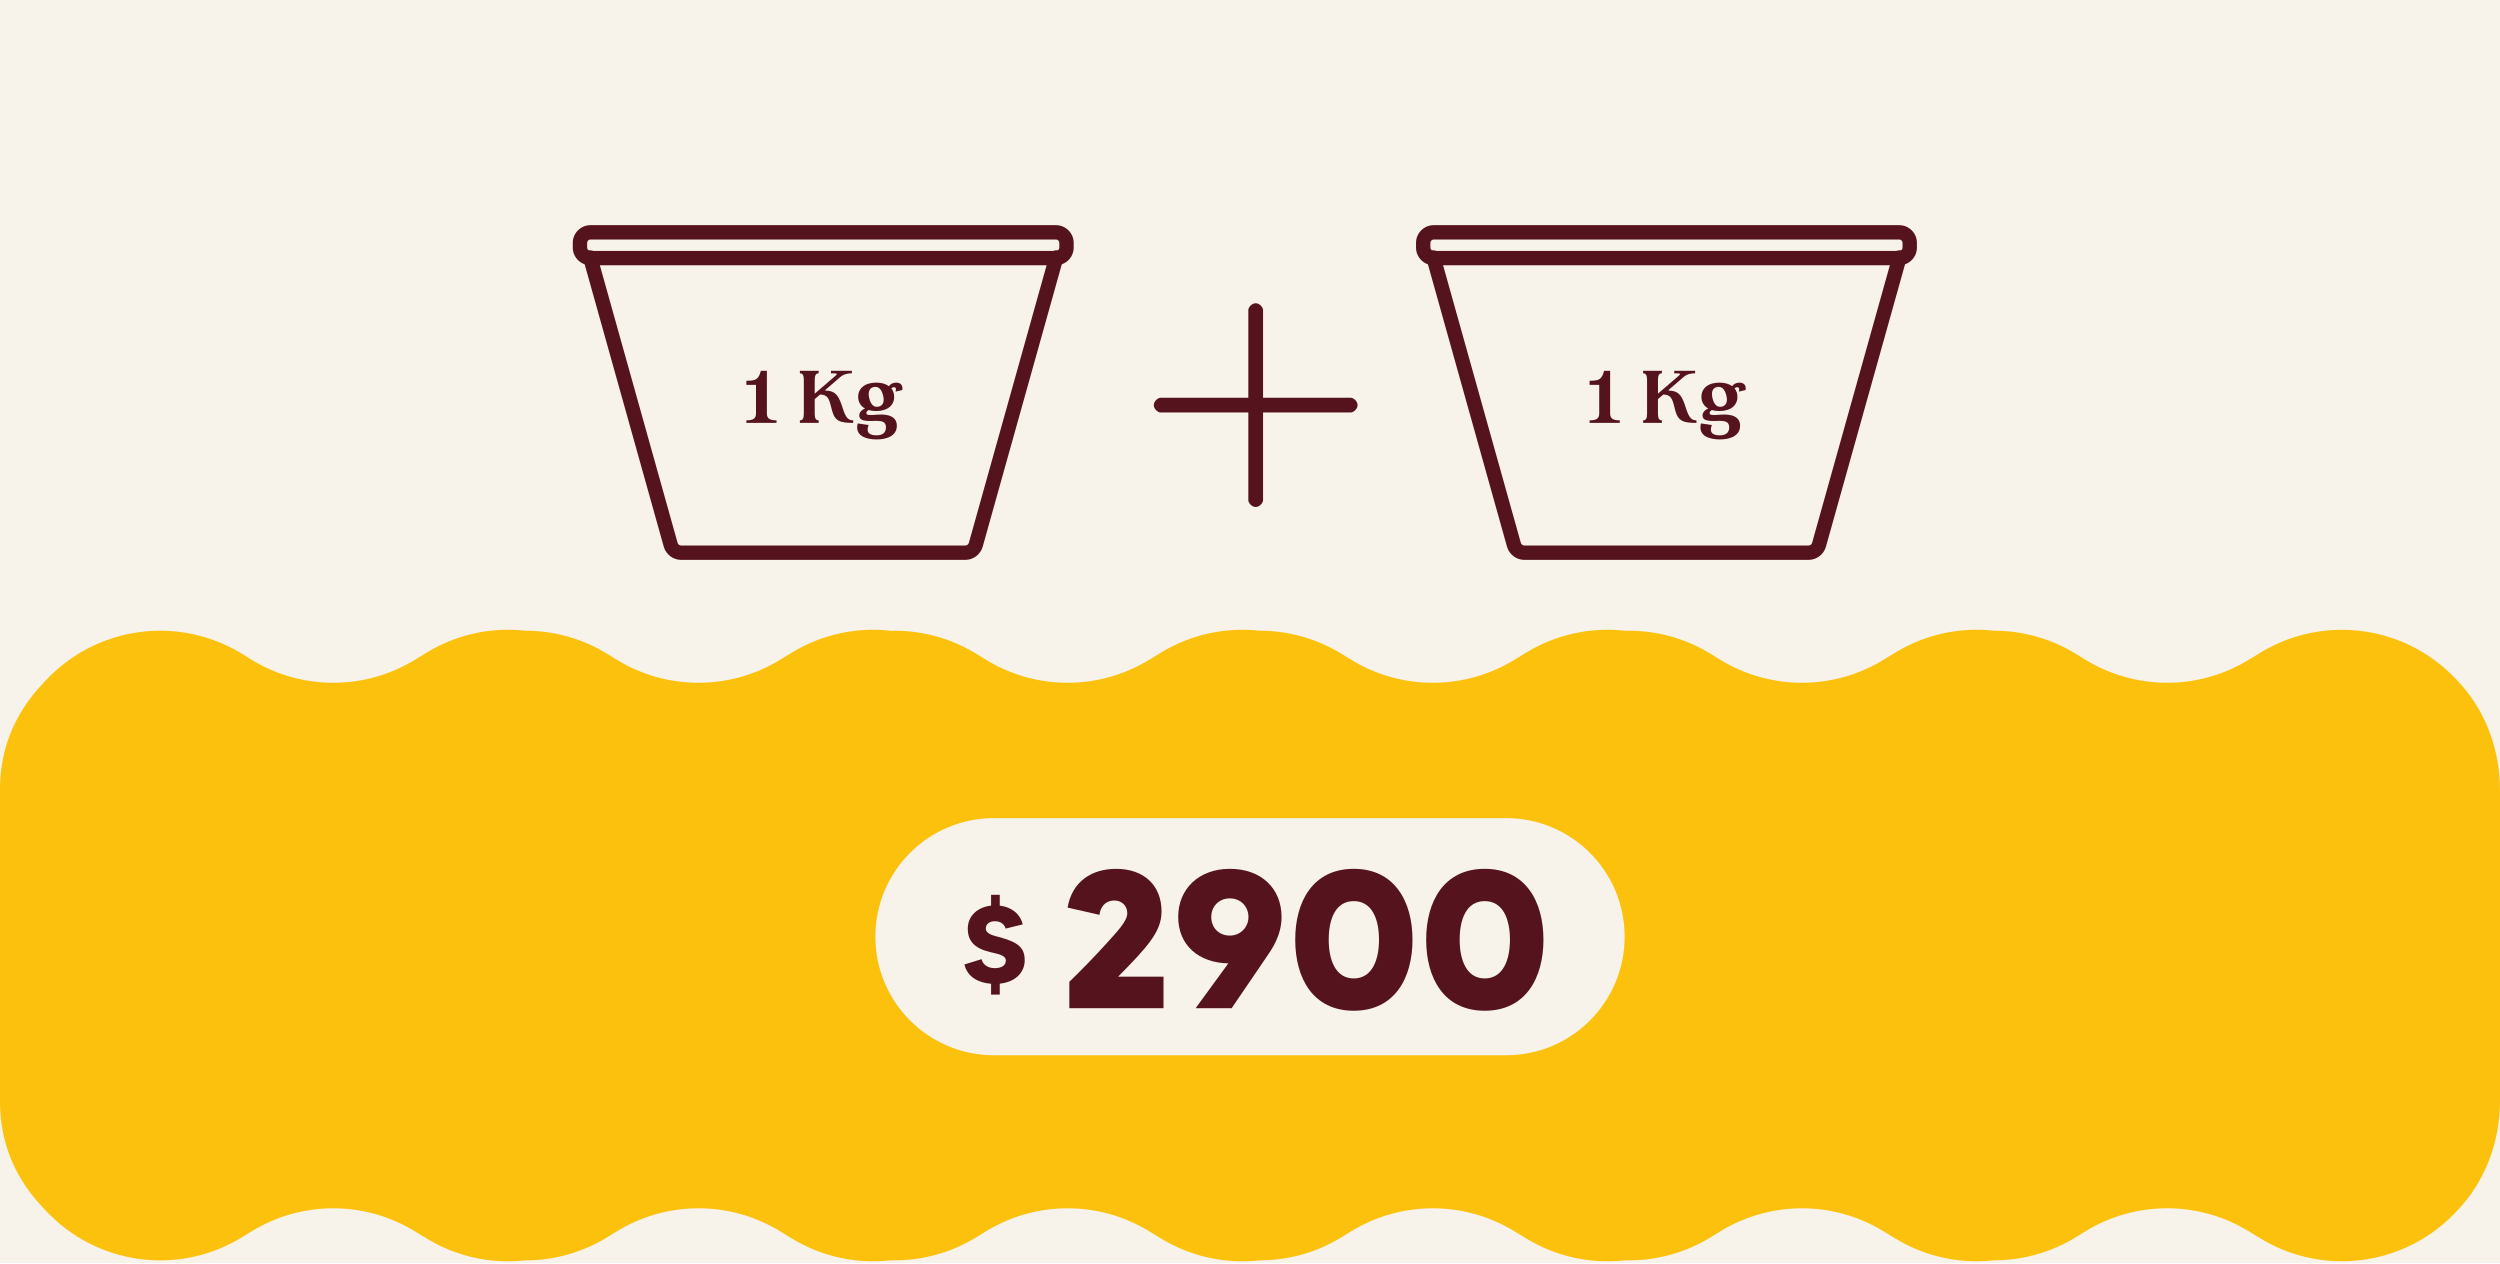
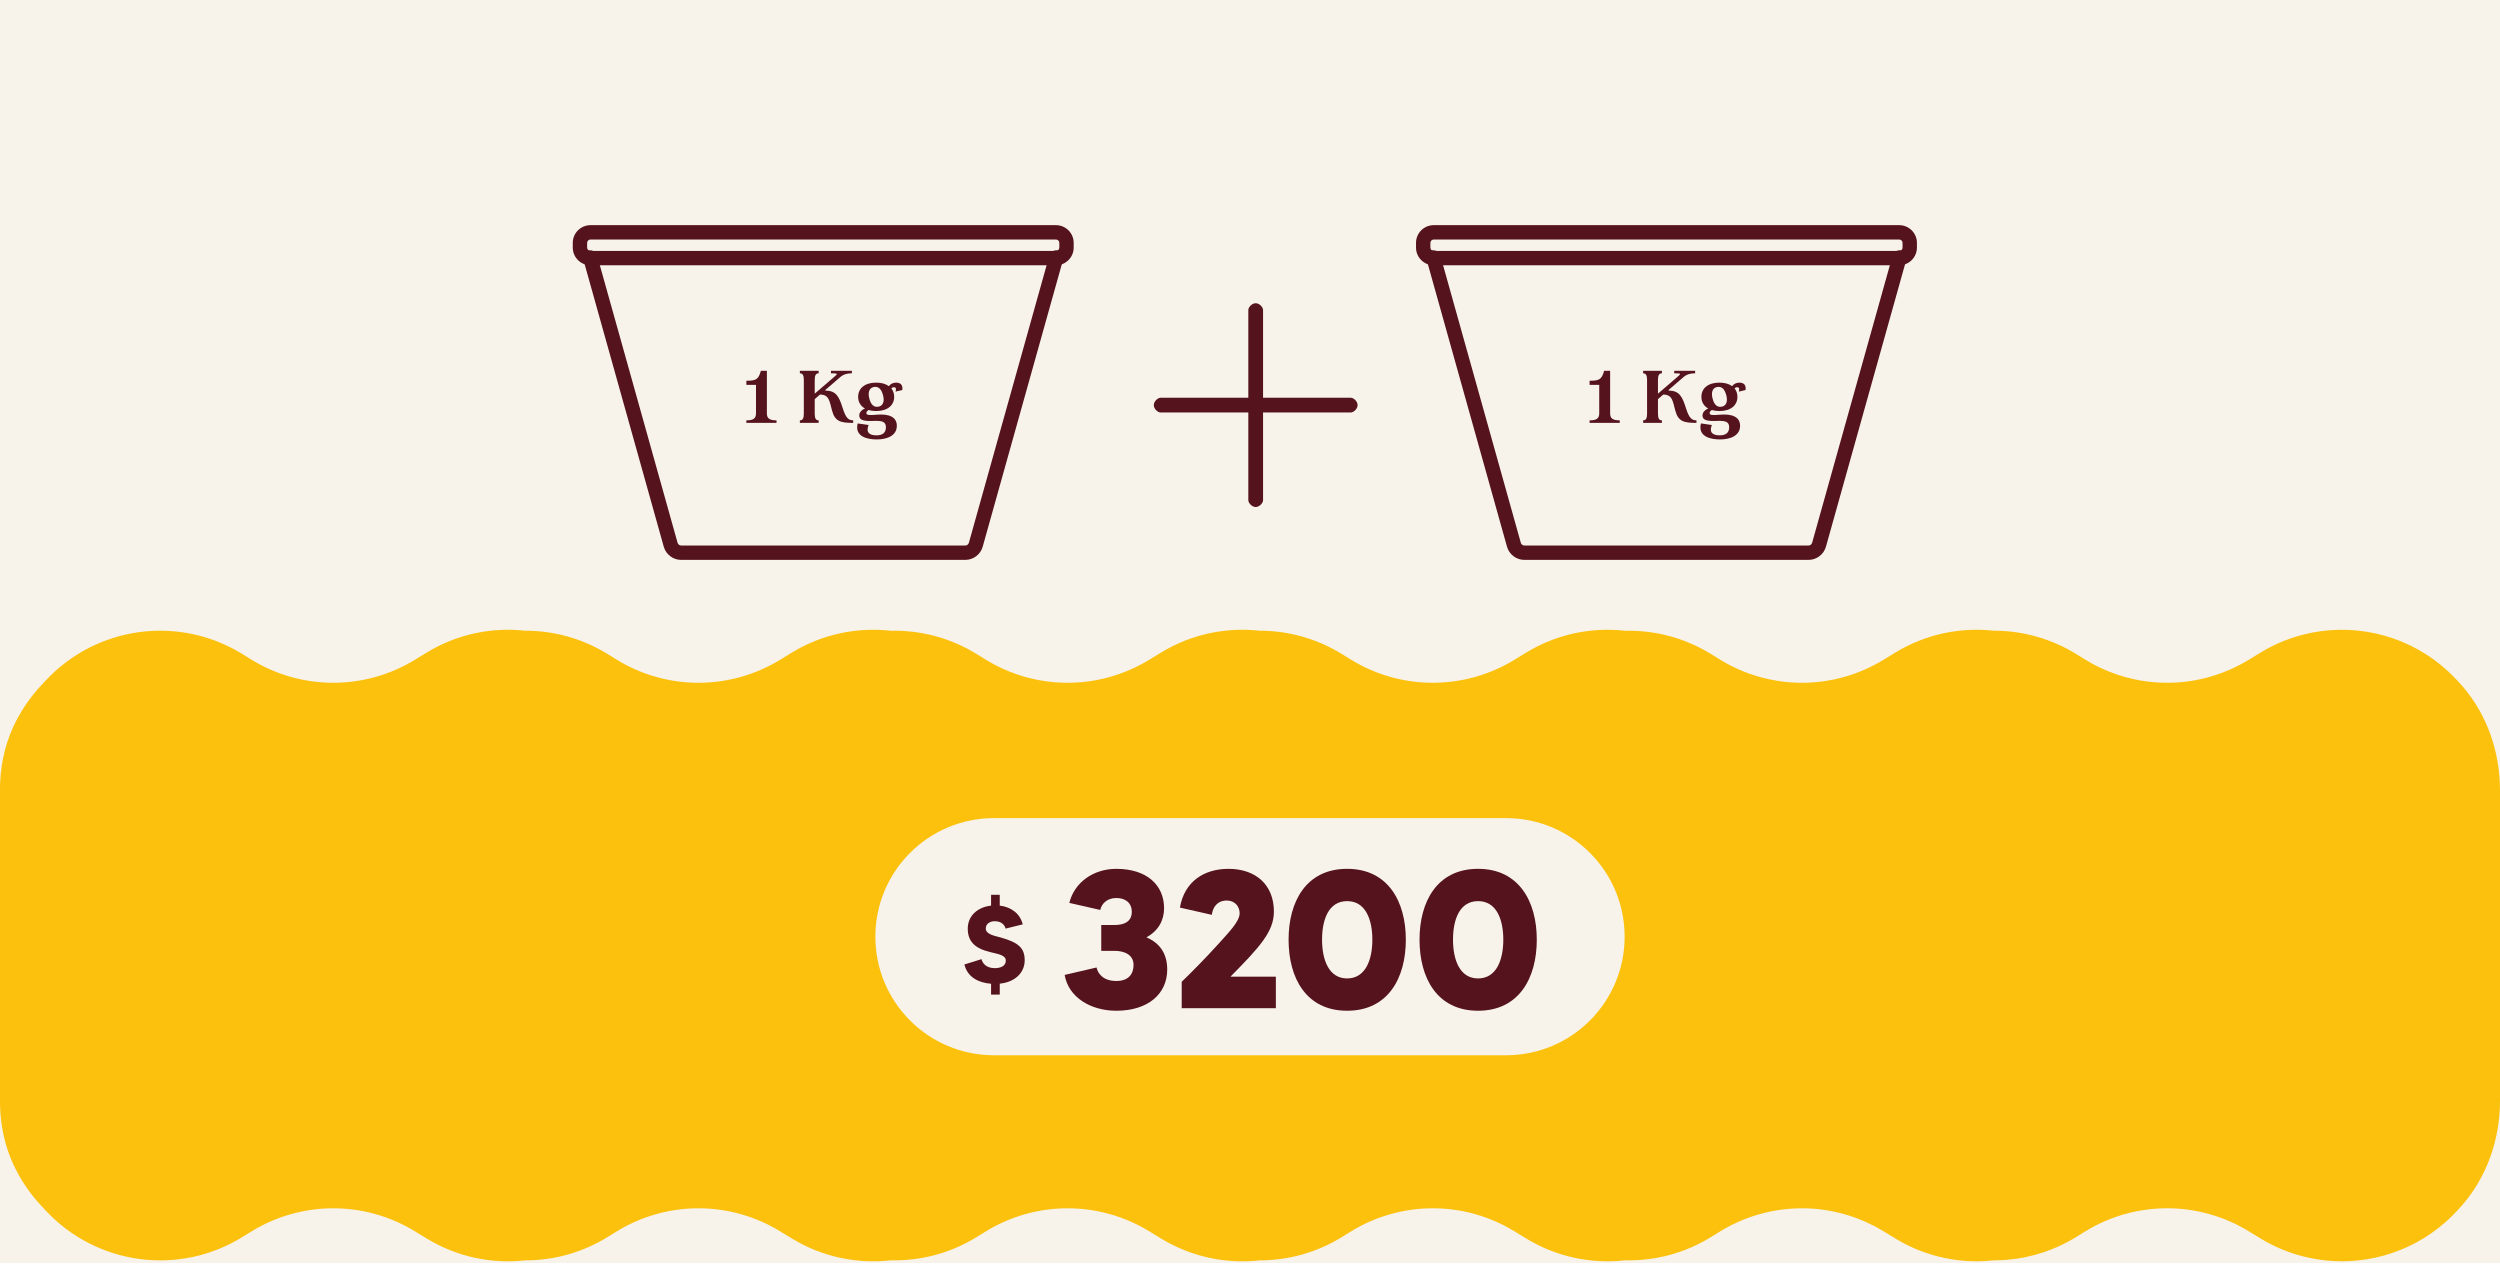
<svg xmlns="http://www.w3.org/2000/svg" id="Capa_2" data-name="Capa 2" viewBox="0 0 1920 970">
  <defs>
    <style>
      .cls-1 {
        fill: #fcc10c;
      }

      .cls-2 {
        fill: #55131d;
      }

      .cls-3 {
        fill: #f7f2ea;
      }
    </style>
  </defs>
  <g id="Capa_1-2" data-name="Capa 1">
    <g>
      <rect class="cls-3" x="0" width="1920" height="970" />
      <path class="cls-1" d="M1920,606.83v238.61c0,29.43-9.94,58.26-29.24,80.36-.99,1.14-2.02,2.28-3.07,3.39l-1.44,1.53c-30.88,32.82-76.46,44.97-118.2,33.99-.38-.1-.75-.2-1.13-.3-.85-.23-1.7-.48-2.55-.73-.53-.16-1.06-.32-1.58-.48-.75-.24-1.51-.47-2.26-.72-.68-.23-1.35-.46-2.02-.7-.62-.22-1.24-.43-1.86-.66-1.3-.48-2.59-.99-3.88-1.52,0,0,0,0,0,0-5.76-2.39-11.41-5.24-16.87-8.58l-8.84-5.4c-1.2-.74-2.42-1.45-3.64-2.14-1.84-1.03-3.69-2.02-5.56-2.95-.63-.31-1.25-.62-1.88-.92-1.89-.89-3.79-1.74-5.71-2.54-.64-.26-1.28-.52-1.92-.78-8.35-3.29-16.99-5.61-25.73-6.95-11.49-1.77-23.18-1.86-34.69-.27-2.04,.28-4.08,.62-6.12,1-.68,.13-1.35,.27-2.03,.41-1.34,.28-2.69,.59-4.04,.91-2.01,.49-4.01,1.03-6.01,1.64-.83,.25-1.65,.51-2.48,.78-.98,.32-1.97,.66-2.94,1-.35,.12-.7,.24-1.04,.37-1.13,.42-2.26,.85-3.38,1.29-1.29,.52-2.59,1.05-3.87,1.62-5.13,2.26-10.14,4.88-15,7.9l-6.28,3.89c-4.51,2.8-9.16,5.27-13.89,7.41-3.61,1.63-7.28,3.07-10.99,4.33-4.61,1.56-9.3,2.82-14,3.8-.86,.18-1.71,.35-2.58,.51-1.01,.19-2.03,.36-3.04,.52-.34,.06-.68,.11-1,.16-1.17,.18-2.35,.33-3.53,.48-4.78,.57-9.6,.86-14.39,.85-2.23,.25-4.47,.43-6.7,.55-6.88,.38-13.8,.17-20.69-.65,0,0,0,0-.02,0-3.34-.41-6.68-.94-10.01-1.62-2-.41-4-.88-5.99-1.38-1.98-.52-3.95-1.08-5.91-1.7-5.45-1.71-10.82-3.84-16.07-6.36-1.68-.82-3.34-1.67-5-2.56h0c-1.86-1.01-3.7-2.08-5.52-3.19l-8.83-5.4c-1.81-1.1-3.64-2.16-5.48-3.15-.62-.33-1.23-.66-1.86-.98-1.86-.96-3.74-1.88-5.63-2.74-.64-.28-1.27-.57-1.91-.85-1.9-.83-3.83-1.6-5.76-2.33-7.11-2.66-14.4-4.61-21.79-5.89-1.34-.23-2.68-.44-4.03-.62-5.39-.74-10.83-1.1-16.26-1.1-.68,0-1.36,0-2.04,.02-.6,0-1.19,.02-1.79,.04-1.65,.05-3.3,.14-4.95,.26-.5,.04-.99,.08-1.48,.12-1.37,.12-2.73,.26-4.1,.43-.74,.08-1.46,.18-2.19,.28-1.28,.18-2.56,.38-3.83,.6-1.39,.24-2.78,.51-4.17,.8-13.5,2.82-26.63,8-38.76,15.51l-6.28,3.89c-20.43,12.66-43.38,18.52-66.04,17.99-25.88,2.95-52.74-2.46-76.3-16.87l-8.84-5.4c-38.75-23.7-87.4-23.55-126.02,.39l-6.28,3.89c-19.64,12.17-41.62,18.06-63.43,18.04-25.76,2.85-52.47-2.58-75.92-16.92l-8.83-5.4c-38.75-23.69-87.4-23.54-126.02,.39l-6.28,3.89c-20.43,12.66-43.38,18.52-66.04,17.99-25.88,2.95-52.74-2.46-76.3-16.87l-8.84-5.4c-38.75-23.7-87.4-23.55-126.02,.39l-6.27,3.89c-19.65,12.17-41.62,18.06-63.43,18.04-25.77,2.85-52.48-2.58-75.92-16.92l-8.84-5.4c-38.75-23.69-87.4-23.54-126.02,.39l-6.27,3.89c-48.88,30.3-112.24,21.76-151.46-20.42l-3.42-3.68c-8.97-9.64-16.07-20.37-21.32-31.73-7.02-15.22-10.2-31.95-10.2-48.73v-238.37c0-16.79,3.18-33.51,10.2-48.73,5.25-11.37,12.35-22.1,21.32-31.74l3.42-3.67c39.22-42.18,102.58-50.72,151.46-20.42l6.27,3.89c38.62,23.93,87.26,24.08,126.02,.38l8.84-5.4c23.44-14.33,50.15-19.76,75.92-16.91,21.81-.03,43.78,5.87,63.43,18.04l6.27,3.89c38.62,23.93,87.26,24.08,126.02,.39l8.84-5.41c23.56-14.4,50.42-19.81,76.3-16.86,22.66-.53,45.62,5.33,66.04,17.99l6.28,3.89c38.62,23.93,87.26,24.08,126.02,.38l8.83-5.4c23.45-14.33,50.16-19.76,75.92-16.91,21.81-.03,43.79,5.87,63.43,18.04l6.28,3.89c38.62,23.93,87.26,24.08,126.02,.39l8.84-5.41c23.56-14.4,50.42-19.81,76.3-16.86,22.66-.53,45.62,5.33,66.04,17.99l6.28,3.89c11.86,7.35,24.68,12.46,37.86,15.31,2.1,.46,4.21,.86,6.32,1.19,.57,.09,1.13,.18,1.7,.27,1.01,.15,2.04,.29,3.05,.41,1.06,.13,2.13,.24,3.2,.34,.54,.06,1.06,.1,1.59,.14,.54,.05,1.06,.09,1.6,.12,1.41,.09,2.83,.16,4.25,.21,.56,.02,1.12,.03,1.68,.04,.68,.01,1.34,.02,2.02,.02,21.73,.01,43.46-5.88,62.74-17.67l8.83-5.4c23.45-14.33,50.16-19.76,75.92-16.91,5.49-.01,11,.36,16.48,1.11,1.35,.18,2.71,.39,4.06,.63,1.34,.23,2.7,.49,4.04,.77,8.08,1.67,16.04,4.2,23.77,7.59,1.28,.57,2.57,1.16,3.84,1.77,1.27,.62,2.54,1.25,3.8,1.91,2.52,1.32,5,2.74,7.45,4.27l6.28,3.89c1.82,1.12,3.66,2.21,5.53,3.22,.62,.34,1.24,.68,1.86,1,1.88,.99,3.78,1.93,5.69,2.8,8.29,3.82,16.91,6.64,25.68,8.48,1.25,.26,2.5,.5,3.75,.72,12.25,2.16,24.75,2.4,37.06,.72,1.35-.19,2.69-.39,4.04-.62,7.38-1.27,14.68-3.23,21.78-5.89,1.93-.73,3.86-1.5,5.76-2.33,.64-.28,1.27-.57,1.91-.85,1.89-.87,3.77-1.78,5.63-2.74,.63-.33,1.24-.66,1.86-.98,1.84-.99,3.67-2.05,5.48-3.15l8.83-5.41c3.03-1.86,6.13-3.56,9.27-5.12,1.25-.62,2.52-1.22,3.79-1.8,1.26-.58,2.54-1.12,3.82-1.65,.64-.28,1.28-.54,1.94-.79,1.28-.5,2.58-.98,3.87-1.44h0c1.21-.44,2.43-.84,3.66-1.23,.57-.18,1.14-.35,1.72-.52,.64-.19,1.28-.38,1.92-.56,.7-.2,1.4-.39,2.1-.57,.46-.12,.93-.24,1.39-.35,4.12-1.03,8.27-1.84,12.43-2.43,.03,0,.05,0,.08-.01,37.73-5.29,76.88,7.54,104.37,36.77l1.44,1.53c1.05,1.11,2.08,2.25,3.07,3.39,19.29,22.1,29.24,50.93,29.24,80.36Z" />
      <rect class="cls-3" x="672.28" y="628.31" width="575.44" height="182.13" rx="91.06" ry="91.06" />
      <g>
-         <path class="cls-2" d="M767.81,755.44v8.41h-6.66v-8.32c-9.57-.75-18.14-4.99-20.47-14.82l13.15-4.08c.75,3.33,3.83,6.91,10.15,6.91,4.91,0,8.49-1.92,8.49-5.74,0-4.33-5.66-4.99-12.23-6.66-11.65-2.83-16.98-8.24-16.98-17.98s7.49-16.48,17.89-17.65v-8.32h6.66v8.32c8.66,1,15.65,6.08,17.65,14.4l-13.15,3.25c-.75-2.83-3.25-5.66-8.24-5.66-4.16,0-6.99,2.25-6.99,5.58,0,4.58,6.99,5.66,11.49,6.91,14.23,4,18.4,8.49,18.4,17.56s-6.91,16.65-19.14,17.9Z" />
+         <path class="cls-2" d="M767.81,755.44v8.41h-6.66v-8.32c-9.57-.75-18.15-4.99-20.48-14.82l13.15-4.08c.75,3.33,3.83,6.91,10.15,6.91,4.91,0,8.49-1.92,8.49-5.74,0-4.33-5.66-4.99-12.24-6.66-11.65-2.83-16.98-8.24-16.98-17.98s7.49-16.48,17.9-17.65v-8.32h6.66v8.32c8.66,1,15.65,6.08,17.65,14.4l-13.15,3.25c-.75-2.83-3.25-5.66-8.24-5.66-4.16,0-6.99,2.25-6.99,5.58,0,4.58,6.99,5.66,11.49,6.91,14.23,4,18.4,8.49,18.4,17.56s-6.91,16.65-19.14,17.9Z" />
        <g>
-           <path class="cls-2" d="M893.57,750.09v24.2h-72.31v-20.29c6.91-6.61,18.64-18.49,28.41-29.31,8.12-9.02,16.08-17.14,16.08-23.3,0-4.66-3.01-9.77-10.07-9.77s-10.67,5.26-11.28,10.97l-24.5-5.56c3.46-20.14,18.64-29.76,37.28-29.76,21.35,0,34.88,12.63,34.88,32.77,0,15.33-10.52,26.91-33.37,50.06h34.88Z" />
-           <path class="cls-2" d="M904.85,704.24c0-21.35,15.63-36.98,39.69-36.98s39.69,15.03,39.69,36.98c0,14.58-7.82,25.26-11.72,30.97l-26.61,39.09h-27.66l25.11-34.43c-23-.45-38.48-14.13-38.48-35.63Zm25.4,0c0,8.12,5.71,14.28,14.28,14.28,8.12,0,14.28-6.31,14.28-14.28s-5.86-14.28-14.28-14.28-14.28,6.16-14.28,14.28Z" />
-           <path class="cls-2" d="M1084.79,721.68c0,29.31-13.53,54.57-45.1,54.57s-44.95-25.25-44.95-54.57,13.53-54.42,44.95-54.42,45.1,25.1,45.1,54.42Zm-25.71,0c0-15.33-5.11-29.62-19.39-29.62s-19.24,14.28-19.24,29.62,5.11,29.76,19.24,29.76,19.39-14.28,19.39-29.76Z" />
-           <path class="cls-2" d="M1185.36,721.68c0,29.31-13.53,54.57-45.1,54.57s-44.95-25.25-44.95-54.57,13.53-54.42,44.95-54.42,45.1,25.1,45.1,54.42Zm-25.71,0c0-15.33-5.11-29.62-19.39-29.62s-19.24,14.28-19.24,29.62,5.11,29.76,19.24,29.76,19.39-14.28,19.39-29.76Z" />
+           <path class="cls-2" d="M896.43,744.53c0,18.94-14.88,31.72-39.09,31.72-19.99,0-36.83-10.52-39.69-27.51l24.5-5.71c.9,4.21,4.66,10.37,15.18,10.37,9.47,0,13.23-5.41,13.23-12.33,0-7.97-7.22-10.82-14.58-10.82h-10.22v-19.84h10.22c7.97,0,13.23-3.01,13.23-10.07s-4.96-10.67-11.88-10.67-11.27,4.21-12.33,9.17l-23.75-5.41c3.76-15.48,18.19-26.16,36.08-26.16,23.75,0,36.68,12.78,36.68,30.22,0,9.47-4.51,17.44-13.53,22.4,10.22,4.36,15.94,12.48,15.94,24.65Z" />
+           <path class="cls-2" d="M979.86,750.09v24.2h-72.31v-20.29c6.92-6.61,18.64-18.49,28.41-29.31,8.12-9.02,16.08-17.14,16.08-23.3,0-4.66-3.01-9.77-10.07-9.77s-10.67,5.26-11.28,10.97l-24.5-5.56c3.46-20.14,18.64-29.76,37.28-29.76,21.35,0,34.88,12.63,34.88,32.77,0,15.33-10.52,26.91-33.37,50.06h34.88Z" />
+           <path class="cls-2" d="M1079.68,721.68c0,29.31-13.53,54.57-45.1,54.57s-44.95-25.25-44.95-54.57,13.53-54.42,44.95-54.42,45.1,25.1,45.1,54.42Zm-25.71,0c0-15.33-5.11-29.62-19.39-29.62s-19.24,14.28-19.24,29.62,5.11,29.76,19.24,29.76,19.39-14.28,19.39-29.76Z" />
+           <path class="cls-2" d="M1180.25,721.68c0,29.31-13.53,54.57-45.1,54.57s-44.95-25.25-44.95-54.57,13.53-54.42,44.95-54.42,45.1,25.1,45.1,54.42Zm-25.71,0c0-15.33-5.11-29.62-19.39-29.62s-19.24,14.28-19.24,29.62,5.11,29.76,19.24,29.76,19.39-14.28,19.39-29.76Z" />
        </g>
      </g>
      <g>
        <g>
          <g>
            <g>
              <path class="cls-2" d="M741.34,430h-218.2c-6.21,0-11.71-4.17-13.38-10.15l-61.78-220.59c-.82-2.93,.89-5.98,3.82-6.8,2.91-.81,5.97,.89,6.8,3.82l61.78,220.59c.34,1.23,1.48,2.09,2.76,2.09h218.2c1.28,0,2.42-.86,2.76-2.1l61.78-220.59c.82-2.94,3.9-4.63,6.8-3.82,2.94,.82,4.65,3.87,3.82,6.8l-61.78,220.59c-1.68,5.98-7.18,10.15-13.38,10.15Z" />
              <path class="cls-2" d="M810.99,203.73H453.49c-7.5,0-13.6-6.1-13.6-13.6v-3.61c0-7.5,6.1-13.6,13.6-13.6h357.5c7.5,0,13.6,6.1,13.6,13.6v3.61c0,7.5-6.1,13.6-13.6,13.6Zm-357.5-19.78c-1.42,0-2.57,1.15-2.57,2.57v3.61c0,1.42,1.15,2.57,2.57,2.57h357.5c1.42,0,2.57-1.15,2.57-2.57v-3.61c0-1.42-1.15-2.57-2.57-2.57H453.49Z" />
            </g>
            <g>
              <path class="cls-2" d="M1388.95,430h-218.2c-6.21,0-11.71-4.17-13.38-10.15l-61.78-220.59c-.82-2.93,.89-5.98,3.82-6.8,2.91-.81,5.97,.89,6.8,3.82l61.78,220.59c.34,1.23,1.48,2.09,2.76,2.09h218.2c1.28,0,2.42-.86,2.76-2.1l61.78-220.59c.82-2.94,3.9-4.63,6.8-3.82,2.94,.82,4.65,3.87,3.82,6.8l-61.78,220.59c-1.68,5.98-7.18,10.15-13.38,10.15Z" />
              <path class="cls-2" d="M1458.6,203.73h-357.5c-7.5,0-13.6-6.1-13.6-13.6v-3.61c0-7.5,6.1-13.6,13.6-13.6h357.5c7.5,0,13.6,6.1,13.6,13.6v3.61c0,7.5-6.1,13.6-13.6,13.6Zm-357.5-19.78c-1.42,0-2.57,1.15-2.57,2.57v3.61c0,1.42,1.15,2.57,2.57,2.57h357.5c1.42,0,2.57-1.15,2.57-2.57v-3.61c0-1.42-1.15-2.57-2.57-2.57h-357.5Z" />
            </g>
          </g>
          <g>
            <path class="cls-2" d="M964.37,389.38c-3.12,0-5.66-3.31-5.66-5.14V238.02c0-1.82,2.53-5.14,5.66-5.14s5.66,3.31,5.66,5.14v146.22c0,1.82-2.53,5.14-5.66,5.14Z" />
            <path class="cls-2" d="M1042.62,311.13c0,3.12-3.31,5.66-5.14,5.66h-146.22c-1.82,0-5.14-2.53-5.14-5.66s3.31-5.66,5.14-5.66h146.22c1.82,0,5.14,2.53,5.14,5.66Z" />
          </g>
        </g>
        <g>
          <path class="cls-2" d="M573.21,322.83c5.33,0,7.39-1.46,7.39-5.33v-21.94h-7.39v-3.15c7.39,0,9.27-.91,11.15-7.64h4.61v32.73c0,3.88,2.06,5.33,7.39,5.33v1.94h-23.15v-1.94Z" />
-           <path class="cls-2" d="M655.27,322.83v1.94c-9.46,0-14-.97-16.24-9.39-2.06-7.39-2.12-12.3-9.27-12.36l-4.06,3.51v10.97c0,3.88,.85,5.33,3.03,5.33v1.94h-14.42v-1.94c2.18,0,3.03-1.46,3.03-5.33v-25.46c0-3.88-.85-5.33-3.03-5.33v-1.94h14.42v1.94c-2.18,0-3.03,1.45-3.03,5.33v10.3l14.91-12.85c2.91-2.49,3.27-2.79-2.43-2.79v-1.94h16.06v1.94c-2.37,0-5.88,.3-8.79,2.79l-12.24,10.54,.73-.61v.61c8.3-.12,10.55,4.85,13.33,13.64,2.36,7.45,4.42,9.15,8,9.15Z" />
-           <path class="cls-2" d="M687.75,300.77c.85-2.54-.06-3.39-1.09-3.39-.91,0-1.7,.42-2.12,.91,1.45,1.76,2.18,4,2.18,6.48,0,6.36-4.91,10.91-13.82,10.91-2.24,0-4.18-.3-5.88-.79-1.15,.85-1.63,1.51-1.63,2.3,0,1.7,1.94,1.82,8.36,1.27,8.67-.67,15.03,1.58,15.03,8.54,0,7.52-7.33,10.49-15.46,10.49s-17.03-2.67-14.61-12.3l8.37,1.21c-2.43,6.42,1.45,7.94,6.18,7.94s7.15-2.24,7.15-6.12c0-4.61-3.27-5.09-8.85-4.97-7.76,.3-11.64-.3-11.64-4.18,0-2.24,1.76-4.3,4.42-5.33-3.46-1.88-5.27-5.09-5.27-8.97,0-6.36,4.91-10.91,13.82-10.91,4.18,0,7.45,.97,9.76,2.73,1.21-1.7,3.21-2.73,5.57-2.73,4.3,0,5.21,2.85,4.73,5.7l-5.21,1.21Zm-9.52,3.03c-1.21-4.97-3.64-7.45-7.52-6.48-3.27,.79-4.18,4.24-3.15,8.42,1.15,4.97,3.64,7.52,7.52,6.49,3.27-.85,4.24-4.24,3.15-8.42Z" />
+           <path class="cls-2" d="M655.27,322.83v1.94c-9.46,0-14-.97-16.24-9.39-2.06-7.39-2.12-12.3-9.27-12.36l-4.06,3.51v10.97c0,3.88,.85,5.33,3.03,5.33v1.94h-14.42v-1.94c2.18,0,3.03-1.46,3.03-5.33v-25.46c0-3.88-.85-5.33-3.03-5.33v-1.94h14.42v1.94c-2.18,0-3.03,1.45-3.03,5.33v10.3l14.91-12.85c2.91-2.49,3.27-2.79-2.42-2.79v-1.94h16.06v1.94c-2.36,0-5.88,.3-8.79,2.79l-12.24,10.54,.73-.61v.61c8.3-.12,10.55,4.85,13.33,13.64,2.36,7.45,4.42,9.15,8,9.15Z" />
+           <path class="cls-2" d="M687.75,300.77c.85-2.54-.06-3.39-1.09-3.39-.91,0-1.7,.42-2.12,.91,1.45,1.76,2.18,4,2.18,6.48,0,6.36-4.91,10.91-13.82,10.91-2.24,0-4.18-.3-5.88-.79-1.15,.85-1.64,1.51-1.64,2.3,0,1.7,1.94,1.82,8.36,1.27,8.67-.67,15.03,1.58,15.03,8.54,0,7.52-7.33,10.49-15.46,10.49s-17.03-2.67-14.61-12.3l8.36,1.21c-2.42,6.42,1.45,7.94,6.18,7.94s7.15-2.24,7.15-6.12c0-4.61-3.27-5.09-8.85-4.97-7.76,.3-11.64-.3-11.64-4.18,0-2.24,1.76-4.3,4.42-5.33-3.46-1.88-5.27-5.09-5.27-8.97,0-6.36,4.91-10.91,13.82-10.91,4.18,0,7.45,.97,9.76,2.73,1.21-1.7,3.21-2.73,5.58-2.73,4.3,0,5.21,2.85,4.73,5.7l-5.21,1.21Zm-9.52,3.03c-1.21-4.97-3.64-7.45-7.52-6.48-3.27,.79-4.18,4.24-3.15,8.42,1.15,4.97,3.64,7.52,7.52,6.49,3.27-.85,4.24-4.24,3.15-8.42Z" />
        </g>
        <g>
          <path class="cls-2" d="M1220.82,322.83c5.33,0,7.39-1.46,7.39-5.33v-21.94h-7.39v-3.15c7.39,0,9.27-.91,11.15-7.64h4.61v32.73c0,3.88,2.06,5.33,7.39,5.33v1.94h-23.15v-1.94Z" />
-           <path class="cls-2" d="M1302.88,322.83v1.94c-9.46,0-14-.97-16.24-9.39-2.06-7.39-2.12-12.3-9.27-12.36l-4.06,3.51v10.97c0,3.88,.85,5.33,3.03,5.33v1.94h-14.42v-1.94c2.18,0,3.03-1.46,3.03-5.33v-25.46c0-3.88-.85-5.33-3.03-5.33v-1.94h14.42v1.94c-2.18,0-3.03,1.45-3.03,5.33v10.3l14.91-12.85c2.91-2.49,3.27-2.79-2.43-2.79v-1.94h16.06v1.94c-2.37,0-5.88,.3-8.79,2.79l-12.24,10.54,.73-.61v.61c8.3-.12,10.55,4.85,13.33,13.64,2.36,7.45,4.42,9.15,8,9.15Z" />
-           <path class="cls-2" d="M1335.37,300.77c.85-2.54-.06-3.39-1.09-3.39-.91,0-1.7,.42-2.12,.91,1.45,1.76,2.18,4,2.18,6.48,0,6.36-4.91,10.91-13.82,10.91-2.24,0-4.18-.3-5.88-.79-1.15,.85-1.63,1.51-1.63,2.3,0,1.7,1.94,1.82,8.36,1.27,8.67-.67,15.03,1.58,15.03,8.54,0,7.52-7.33,10.49-15.46,10.49s-17.03-2.67-14.61-12.3l8.37,1.21c-2.43,6.42,1.45,7.94,6.18,7.94s7.15-2.24,7.15-6.12c0-4.61-3.27-5.09-8.85-4.97-7.76,.3-11.64-.3-11.64-4.18,0-2.24,1.76-4.3,4.42-5.33-3.46-1.88-5.27-5.09-5.27-8.97,0-6.36,4.91-10.91,13.82-10.91,4.18,0,7.45,.97,9.76,2.73,1.21-1.7,3.21-2.73,5.57-2.73,4.3,0,5.21,2.85,4.73,5.7l-5.21,1.21Zm-9.52,3.03c-1.21-4.97-3.64-7.45-7.52-6.48-3.27,.79-4.18,4.24-3.15,8.42,1.15,4.97,3.64,7.52,7.52,6.49,3.27-.85,4.24-4.24,3.15-8.42Z" />
+           <path class="cls-2" d="M1302.88,322.83v1.94c-9.46,0-14-.97-16.24-9.39-2.06-7.39-2.12-12.3-9.27-12.36l-4.06,3.51v10.97c0,3.88,.85,5.33,3.03,5.33v1.94h-14.42v-1.94c2.18,0,3.03-1.46,3.03-5.33v-25.46c0-3.88-.85-5.33-3.03-5.33v-1.94h14.42v1.94c-2.18,0-3.03,1.45-3.03,5.33v10.3l14.91-12.85c2.91-2.49,3.27-2.79-2.42-2.79v-1.94h16.06v1.94c-2.36,0-5.88,.3-8.79,2.79l-12.24,10.54,.73-.61v.61c8.3-.12,10.55,4.85,13.33,13.64,2.36,7.45,4.42,9.15,8,9.15Z" />
+           <path class="cls-2" d="M1335.37,300.77c.85-2.54-.06-3.39-1.09-3.39-.91,0-1.7,.42-2.12,.91,1.45,1.76,2.18,4,2.18,6.48,0,6.36-4.91,10.91-13.82,10.91-2.24,0-4.18-.3-5.88-.79-1.15,.85-1.64,1.51-1.64,2.3,0,1.7,1.94,1.82,8.36,1.27,8.67-.67,15.03,1.58,15.03,8.54,0,7.52-7.33,10.49-15.46,10.49s-17.03-2.67-14.61-12.3l8.36,1.21c-2.42,6.42,1.45,7.94,6.18,7.94s7.15-2.24,7.15-6.12c0-4.61-3.27-5.09-8.85-4.97-7.76,.3-11.64-.3-11.64-4.18,0-2.24,1.76-4.3,4.42-5.33-3.46-1.88-5.27-5.09-5.27-8.97,0-6.36,4.91-10.91,13.82-10.91,4.18,0,7.45,.97,9.76,2.73,1.21-1.7,3.21-2.73,5.58-2.73,4.3,0,5.21,2.85,4.73,5.7l-5.21,1.21Zm-9.52,3.03c-1.21-4.97-3.64-7.45-7.52-6.48-3.27,.79-4.18,4.24-3.15,8.42,1.15,4.97,3.64,7.52,7.52,6.49,3.27-.85,4.24-4.24,3.15-8.42Z" />
        </g>
      </g>
    </g>
  </g>
</svg>
